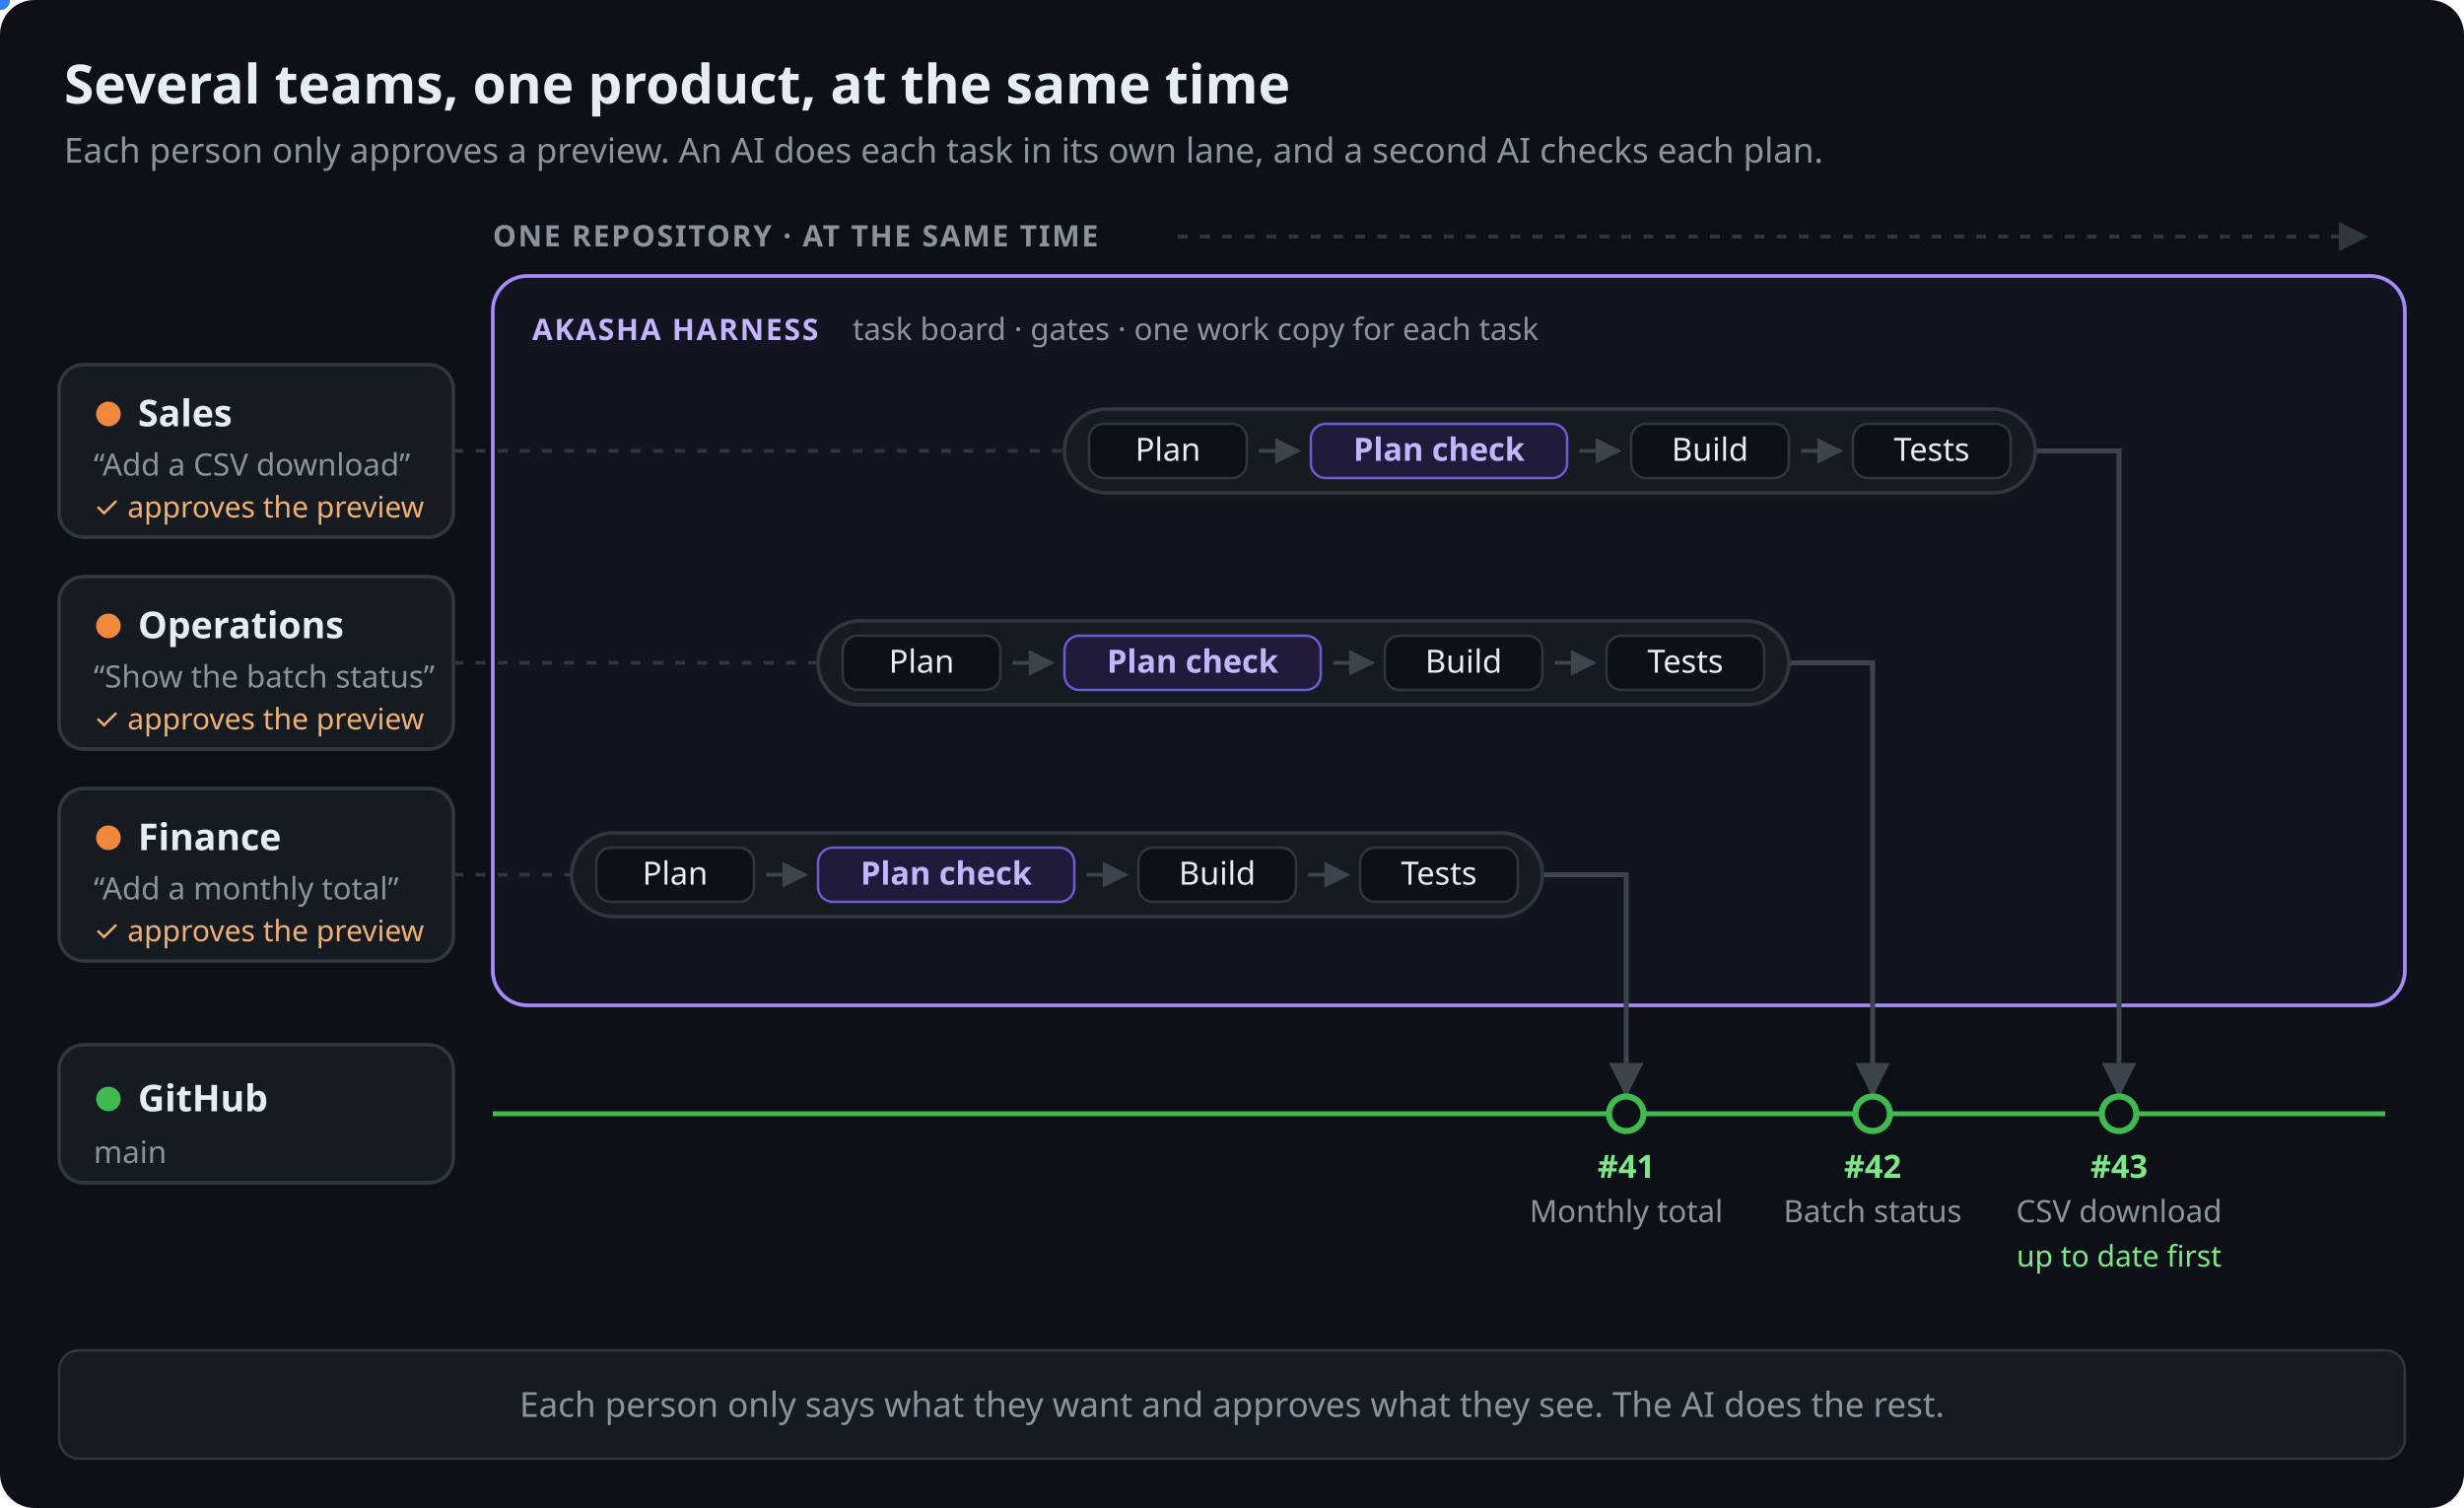
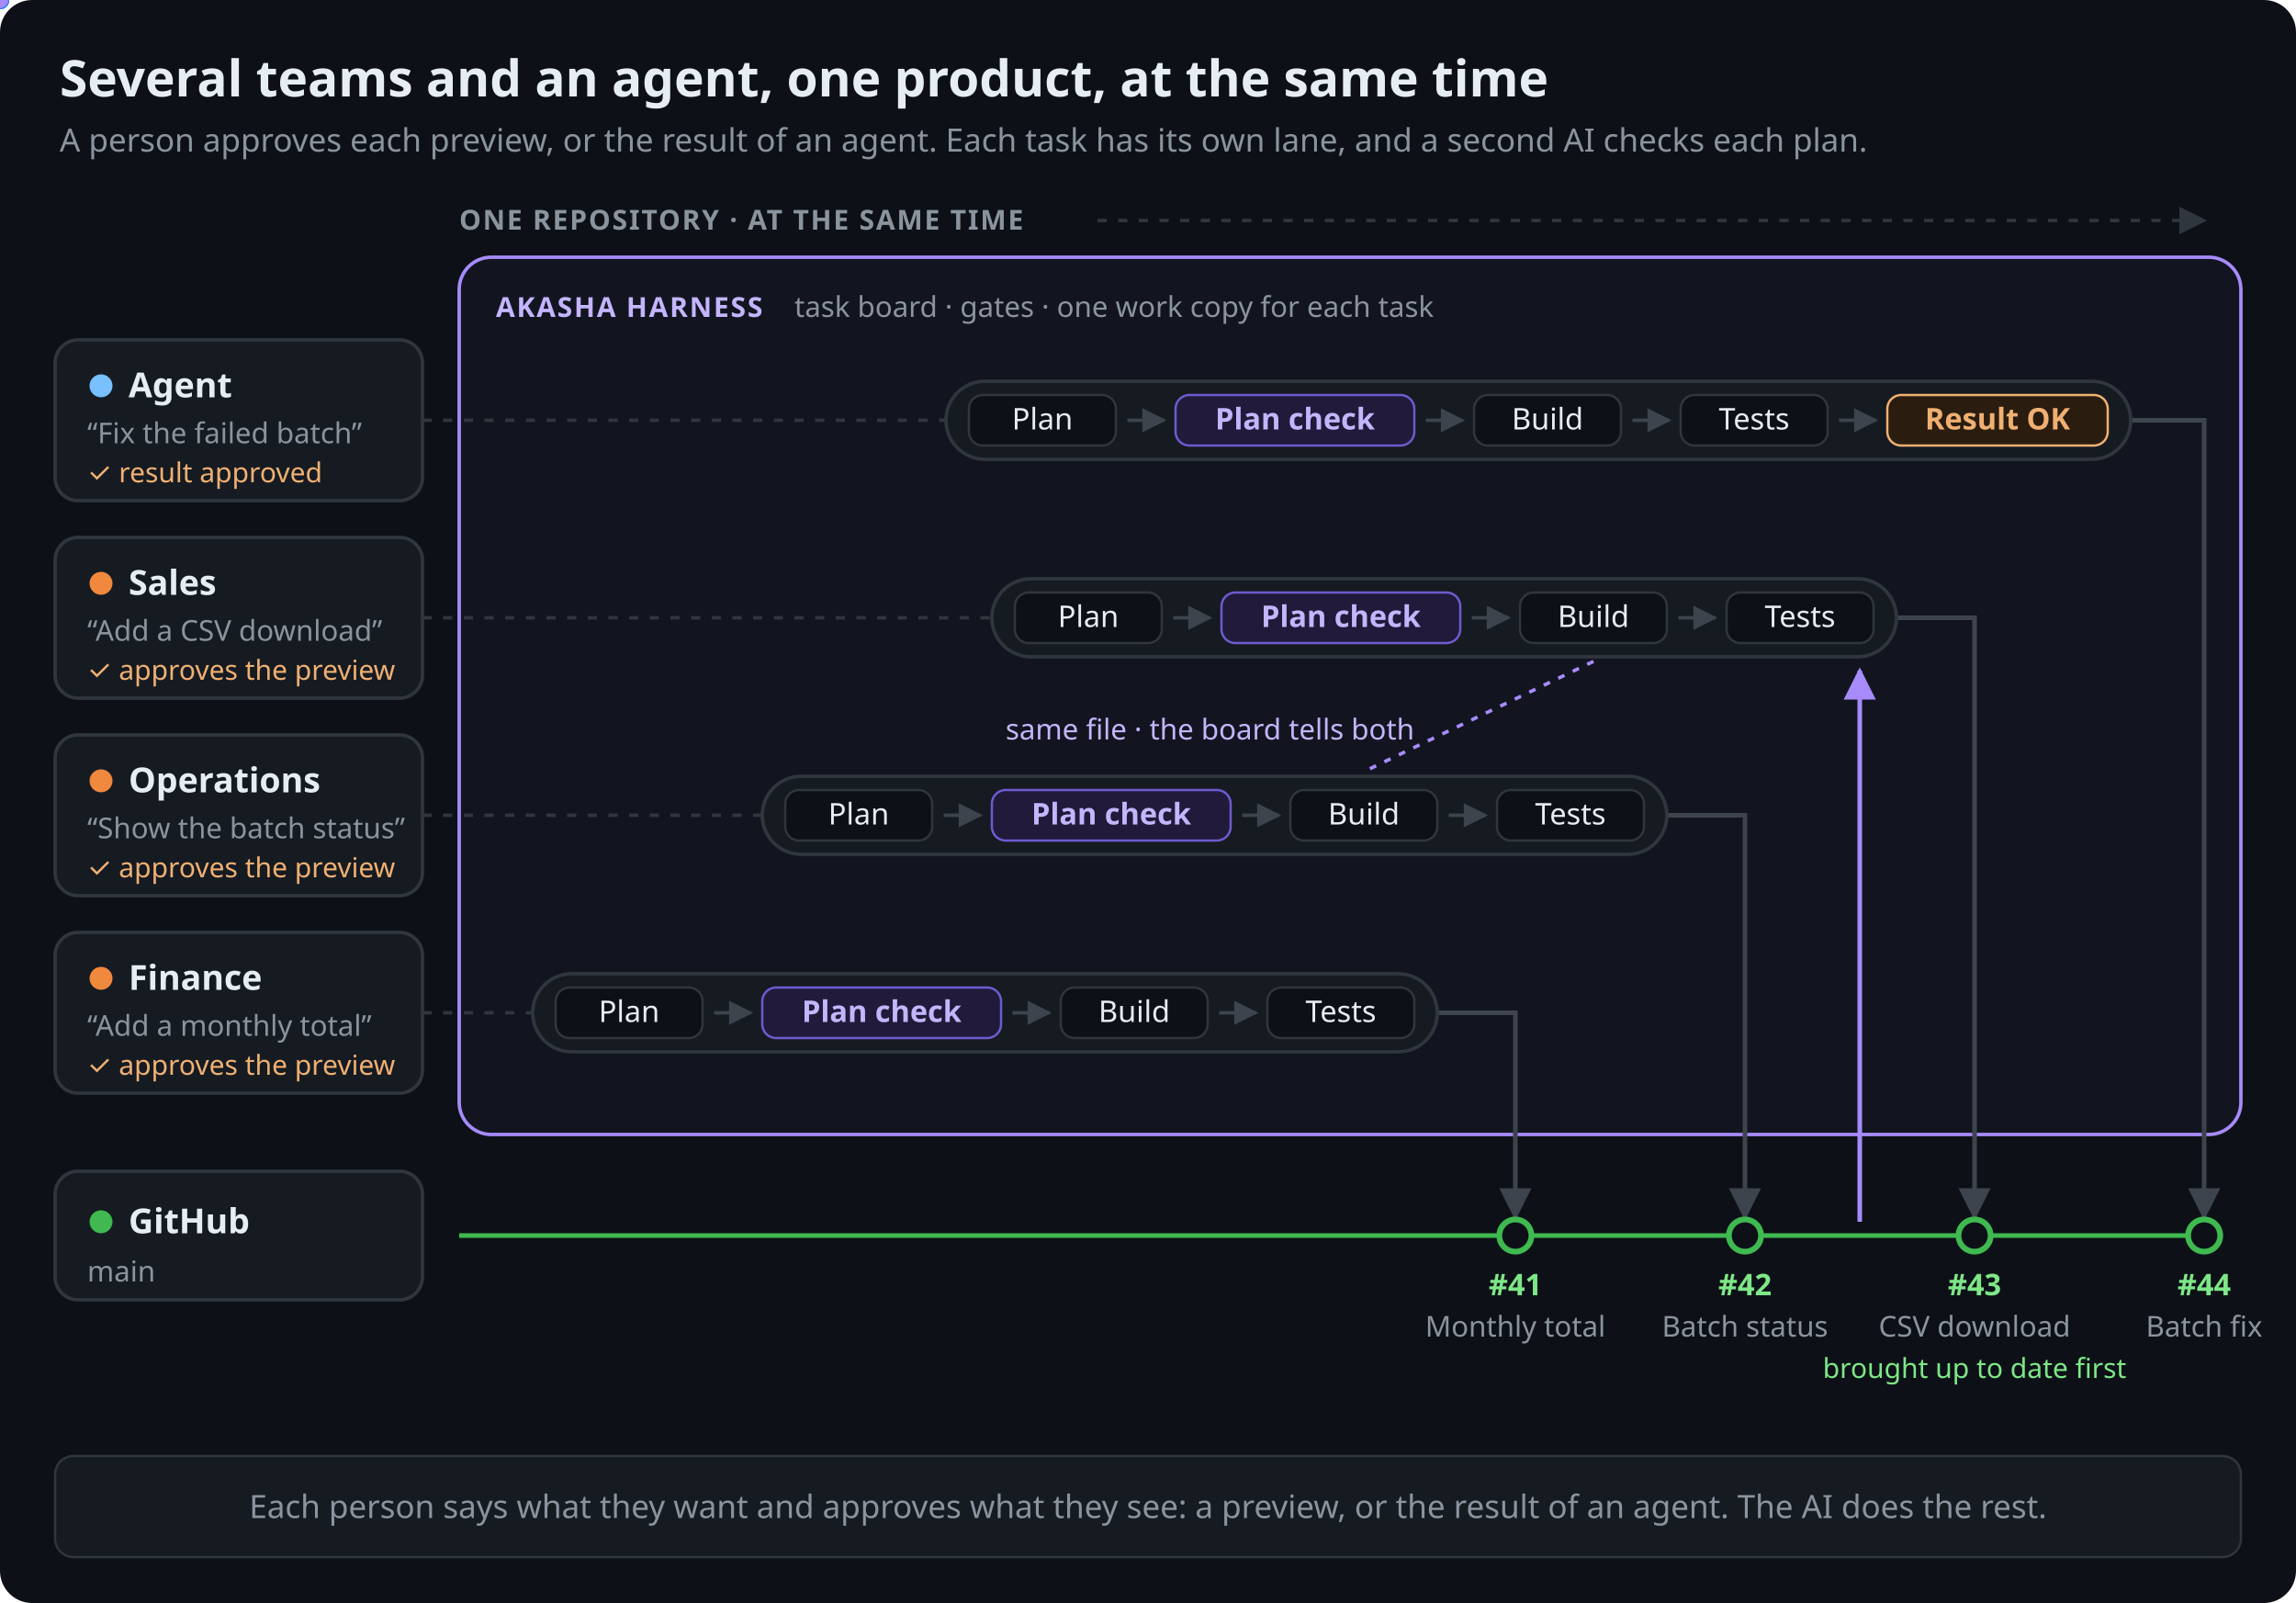
- <svg xmlns="http://www.w3.org/2000/svg" width="1000" height="612" viewBox="0 0 1000 612" role="img" aria-label="Several teams ask at the same time. Each person only approves a preview. For each task an AI plans, a second AI checks the plan, the AI builds and tests. The tasks of all teams merge into one product one by one, a later one brought up to date first.">
+ <svg xmlns="http://www.w3.org/2000/svg" width="1000" height="698" viewBox="0 0 1000 698" role="img" aria-label="Several teams and an agent ask at the same time. Each person approves only a preview; the person who asked an agent approves its result before the merge. For each task an AI plans, a second AI checks the plan, the AI builds and tests. The board tells two tasks that change the same file. The tasks merge into one product one by one, and a later one is brought up to date with the earlier merges first.">
  <style>
text{font-family:-apple-system,BlinkMacSystemFont,"Segoe UI","Noto Sans","Malgun Gothic",Helvetica,Arial,sans-serif;fill:#e6edf3}
.title{font-size:22px;font-weight:700}
.sub{font-size:14px;fill:#8b949e}
.label{font-size:12px;font-weight:600;letter-spacing:.06em;fill:#8b949e}
.akasha{font-size:12px;font-weight:700;letter-spacing:.06em;fill:#c4b5fd}
.name{font-size:15px;font-weight:700}
.small{font-size:12.5px;fill:#8b949e}
- .msg{font-size:13px;paint-order:stroke;stroke:#0d1117;stroke-width:5px;stroke-linejoin:round}
- .row{font-size:13px;font-weight:600}
.how{font-size:12.5px;fill:#8b949e}
.gate{font-size:12.5px;fill:#c4b5fd}
.who{font-size:12px;fill:#f0b072}
.gh{font-size:12px;fill:#7ee787}
- .ai{font-size:13px;fill:#79c0ff}
.foot{font-size:14px;fill:#8b949e}
- .code{font-family:ui-monospace,SFMono-Regular,Consolas,"Liberation Mono",monospace}
.bar{font-size:13px}
.commit{font-size:13px;font-weight:700;fill:#7ee787}
.gatehead{font-size:13px;font-weight:600;fill:#c4b5fd}
+ .okhead{font-size:13px;font-weight:600;fill:#f0b072}
@media (prefers-reduced-motion:reduce){.dot{display:none}}
</style>
  <defs>
    <marker id="head" viewBox="0 0 10 10" refX="9" refY="5" markerWidth="7" markerHeight="7" orient="auto">
      <path d="M0,0 L10,5 L0,10 z" fill="#3d444d" />
    </marker>
    <marker id="time" viewBox="0 0 10 10" refX="9" refY="5" markerWidth="8" markerHeight="8" orient="auto">
      <path d="M0,0 L10,5 L0,10 z" fill="#30363d" />
    </marker>
    <marker id="stack" viewBox="0 0 10 10" refX="9" refY="5" markerWidth="7" markerHeight="7" orient="auto">
      <path d="M0,0 L10,5 L0,10 z" fill="#a78bfa" />
    </marker>
  </defs>
-   <rect width="1000" height="612" rx="14" fill="#0d1117" />
-   <text x="26" y="42" class="title">Several teams, one product, at the same time</text>
-   <text x="26" y="66" class="sub">Each person only approves a preview. An AI does each task in its own lane, and a second AI checks each plan.</text>
+   <rect width="1000" height="698" rx="14" fill="#0d1117" />
+   <text x="26" y="42" class="title">Several teams and an agent, one product, at the same time</text>
+   <text x="26" y="66" class="sub">A person approves each preview, or the result of an agent. Each task has its own lane, and a second AI checks each plan.</text>
  <text x="200" y="100" class="label">ONE REPOSITORY · AT THE SAME TIME</text>
  <path d="M478,96 L960,96" stroke="#30363d" stroke-width="1.5" stroke-dasharray="4 5" marker-end="url(#time)" />
-   <rect x="200" y="112" width="776" height="296" rx="14" fill="#a78bfa" fill-opacity=".04" stroke="#a78bfa" stroke-width="1.5" />
+   <rect x="200" y="112" width="776" height="382" rx="14" fill="#a78bfa" fill-opacity=".04" stroke="#a78bfa" stroke-width="1.5" />
  <text x="216" y="138" class="akasha">AKASHA HARNESS</text>
  <text x="346" y="138" class="small">task board · gates · one work copy for each task</text>
-   <path d="M200,452 L968,452" stroke="#3fb950" stroke-width="2" />
-   <path d="M184,183 L432,183" stroke="#30363d" stroke-width="1.5" stroke-dasharray="4 5" />
-   <path d="M826,183 L860,183 L860,444" stroke="#3d444d" stroke-width="2" fill="none" marker-end="url(#head)" />
+   <path d="M200,538 L968,538" stroke="#3fb950" stroke-width="2" />
+   <path d="M184,183 L412,183" stroke="#30363d" stroke-width="1.5" stroke-dasharray="4 5" />
+   <path d="M928,183 L960,183 L960,530" stroke="#3d444d" stroke-width="2" fill="none" marker-end="url(#head)" />
  <circle r="4" fill="#2f81f7" class="dot">
-     <animateMotion dur="4s" begin="-0.0s" repeatCount="indefinite" path="M184,183 L860,183 L860,452" />
+     <animateMotion dur="4s" begin="-3.0s" repeatCount="indefinite" path="M184,183 L960,183 L960,538" />
  </circle>
-   <path d="M184,269 L332,269" stroke="#30363d" stroke-width="1.5" stroke-dasharray="4 5" />
-   <path d="M726,269 L760,269 L760,444" stroke="#3d444d" stroke-width="2" fill="none" marker-end="url(#head)" />
+   <path d="M184,269 L432,269" stroke="#30363d" stroke-width="1.5" stroke-dasharray="4 5" />
+   <path d="M826,269 L860,269 L860,530" stroke="#3d444d" stroke-width="2" fill="none" marker-end="url(#head)" />
  <circle r="4" fill="#2f81f7" class="dot">
-     <animateMotion dur="4s" begin="-1.3s" repeatCount="indefinite" path="M184,269 L760,269 L760,452" />
+     <animateMotion dur="4s" begin="-0.0s" repeatCount="indefinite" path="M184,269 L860,269 L860,538" />
  </circle>
-   <path d="M184,355 L232,355" stroke="#30363d" stroke-width="1.5" stroke-dasharray="4 5" />
-   <path d="M626,355 L660,355 L660,444" stroke="#3d444d" stroke-width="2" fill="none" marker-end="url(#head)" />
+   <path d="M184,355 L332,355" stroke="#30363d" stroke-width="1.5" stroke-dasharray="4 5" />
+   <path d="M726,355 L760,355 L760,530" stroke="#3d444d" stroke-width="2" fill="none" marker-end="url(#head)" />
  <circle r="4" fill="#2f81f7" class="dot">
-     <animateMotion dur="4s" begin="-2.6s" repeatCount="indefinite" path="M184,355 L660,355 L660,452" />
+     <animateMotion dur="4s" begin="-1.0s" repeatCount="indefinite" path="M184,355 L760,355 L760,538" />
+   </circle>
+   <path d="M184,441 L232,441" stroke="#30363d" stroke-width="1.5" stroke-dasharray="4 5" />
+   <path d="M626,441 L660,441 L660,530" stroke="#3d444d" stroke-width="2" fill="none" marker-end="url(#head)" />
+   <circle r="4" fill="#2f81f7" class="dot">
+     <animateMotion dur="4s" begin="-2.0s" repeatCount="indefinite" path="M184,441 L660,441 L660,538" />
  </circle>
  <rect x="24" y="148" width="160" height="70" rx="10" fill="#161b22" stroke="#30363d" stroke-width="1.5" />
-   <circle cx="44" cy="168" r="5" fill="#f0883e" />
-   <text x="56" y="173" class="name">Sales</text>
-   <text x="38" y="193" class="small">“Add a CSV download”</text>
-   <text x="38" y="210" class="who">✓ approves the preview</text>
-   <rect x="432" y="166" width="394" height="34" rx="17" fill="#161b22" stroke="#30363d" stroke-width="1.5" />
-   <rect x="442" y="172" width="64" height="22" rx="6" fill="#0d1117" stroke="#30363d" />
-   <text x="474.0" y="187" class="bar" text-anchor="middle">Plan</text>
-   <path d="M511,183 L527,183" stroke="#3d444d" stroke-width="1.5" marker-end="url(#head)" />
-   <rect x="532" y="172" width="104" height="22" rx="6" fill="#211a3a" stroke="#6d5bd0" />
-   <text x="584.0" y="187" class="gatehead" text-anchor="middle">Plan check</text>
-   <path d="M641,183 L657,183" stroke="#3d444d" stroke-width="1.5" marker-end="url(#head)" />
-   <rect x="662" y="172" width="64" height="22" rx="6" fill="#0d1117" stroke="#30363d" />
-   <text x="694.0" y="187" class="bar" text-anchor="middle">Build</text>
-   <path d="M731,183 L747,183" stroke="#3d444d" stroke-width="1.5" marker-end="url(#head)" />
-   <rect x="752" y="172" width="64" height="22" rx="6" fill="#0d1117" stroke="#30363d" />
-   <text x="784.0" y="187" class="bar" text-anchor="middle">Tests</text>
-   <circle cx="860" cy="452" r="7" fill="#0d1117" stroke="#3fb950" stroke-width="2.5" />
-   <text x="860" y="478" class="commit" text-anchor="middle">#43</text>
-   <text x="860" y="496" class="how" text-anchor="middle">CSV download</text>
+   <circle cx="44" cy="168" r="5" fill="#79c0ff" />
+   <text x="56" y="173" class="name">Agent</text>
+   <text x="38" y="193" class="small">“Fix the failed batch”</text>
+   <text x="38" y="210" class="who">✓ result approved</text>
+   <rect x="412" y="166" width="516" height="34" rx="17" fill="#161b22" stroke="#30363d" stroke-width="1.5" />
+   <rect x="422" y="172" width="64" height="22" rx="6" fill="#0d1117" stroke="#30363d" />
+   <text x="454.0" y="187" class="bar" text-anchor="middle">Plan</text>
+   <path d="M491,183 L507,183" stroke="#3d444d" stroke-width="1.5" marker-end="url(#head)" />
+   <rect x="512" y="172" width="104" height="22" rx="6" fill="#211a3a" stroke="#6d5bd0" />
+   <text x="564.0" y="187" class="gatehead" text-anchor="middle">Plan check</text>
+   <path d="M621,183 L637,183" stroke="#3d444d" stroke-width="1.5" marker-end="url(#head)" />
+   <rect x="642" y="172" width="64" height="22" rx="6" fill="#0d1117" stroke="#30363d" />
+   <text x="674.0" y="187" class="bar" text-anchor="middle">Build</text>
+   <path d="M711,183 L727,183" stroke="#3d444d" stroke-width="1.5" marker-end="url(#head)" />
+   <rect x="732" y="172" width="64" height="22" rx="6" fill="#0d1117" stroke="#30363d" />
+   <text x="764.0" y="187" class="bar" text-anchor="middle">Tests</text>
+   <path d="M801,183 L817,183" stroke="#3d444d" stroke-width="1.5" marker-end="url(#head)" />
+   <rect x="822" y="172" width="96" height="22" rx="6" fill="#2a1d0f" stroke="#f0b072" />
+   <text x="870.0" y="187" class="okhead" text-anchor="middle">Result OK</text>
+   <circle cx="960" cy="538" r="7" fill="#0d1117" stroke="#3fb950" stroke-width="2.5" />
+   <text x="960" y="564" class="commit" text-anchor="middle">#44</text>
+   <text x="960" y="582" class="how" text-anchor="middle">Batch fix</text>
  <rect x="24" y="234" width="160" height="70" rx="10" fill="#161b22" stroke="#30363d" stroke-width="1.5" />
  <circle cx="44" cy="254" r="5" fill="#f0883e" />
-   <text x="56" y="259" class="name">Operations</text>
-   <text x="38" y="279" class="small">“Show the batch status”</text>
+   <text x="56" y="259" class="name">Sales</text>
+   <text x="38" y="279" class="small">“Add a CSV download”</text>
  <text x="38" y="296" class="who">✓ approves the preview</text>
-   <rect x="332" y="252" width="394" height="34" rx="17" fill="#161b22" stroke="#30363d" stroke-width="1.5" />
-   <rect x="342" y="258" width="64" height="22" rx="6" fill="#0d1117" stroke="#30363d" />
-   <text x="374.0" y="273" class="bar" text-anchor="middle">Plan</text>
-   <path d="M411,269 L427,269" stroke="#3d444d" stroke-width="1.5" marker-end="url(#head)" />
-   <rect x="432" y="258" width="104" height="22" rx="6" fill="#211a3a" stroke="#6d5bd0" />
-   <text x="484.0" y="273" class="gatehead" text-anchor="middle">Plan check</text>
-   <path d="M541,269 L557,269" stroke="#3d444d" stroke-width="1.5" marker-end="url(#head)" />
-   <rect x="562" y="258" width="64" height="22" rx="6" fill="#0d1117" stroke="#30363d" />
-   <text x="594.0" y="273" class="bar" text-anchor="middle">Build</text>
-   <path d="M631,269 L647,269" stroke="#3d444d" stroke-width="1.5" marker-end="url(#head)" />
-   <rect x="652" y="258" width="64" height="22" rx="6" fill="#0d1117" stroke="#30363d" />
-   <text x="684.0" y="273" class="bar" text-anchor="middle">Tests</text>
-   <circle cx="760" cy="452" r="7" fill="#0d1117" stroke="#3fb950" stroke-width="2.5" />
-   <text x="760" y="478" class="commit" text-anchor="middle">#42</text>
-   <text x="760" y="496" class="how" text-anchor="middle">Batch status</text>
+   <rect x="432" y="252" width="394" height="34" rx="17" fill="#161b22" stroke="#30363d" stroke-width="1.5" />
+   <rect x="442" y="258" width="64" height="22" rx="6" fill="#0d1117" stroke="#30363d" />
+   <text x="474.0" y="273" class="bar" text-anchor="middle">Plan</text>
+   <path d="M511,269 L527,269" stroke="#3d444d" stroke-width="1.5" marker-end="url(#head)" />
+   <rect x="532" y="258" width="104" height="22" rx="6" fill="#211a3a" stroke="#6d5bd0" />
+   <text x="584.0" y="273" class="gatehead" text-anchor="middle">Plan check</text>
+   <path d="M641,269 L657,269" stroke="#3d444d" stroke-width="1.5" marker-end="url(#head)" />
+   <rect x="662" y="258" width="64" height="22" rx="6" fill="#0d1117" stroke="#30363d" />
+   <text x="694.0" y="273" class="bar" text-anchor="middle">Build</text>
+   <path d="M731,269 L747,269" stroke="#3d444d" stroke-width="1.5" marker-end="url(#head)" />
+   <rect x="752" y="258" width="64" height="22" rx="6" fill="#0d1117" stroke="#30363d" />
+   <text x="784.0" y="273" class="bar" text-anchor="middle">Tests</text>
+   <circle cx="860" cy="538" r="7" fill="#0d1117" stroke="#3fb950" stroke-width="2.5" />
+   <text x="860" y="564" class="commit" text-anchor="middle">#43</text>
+   <text x="860" y="582" class="how" text-anchor="middle">CSV download</text>
  <rect x="24" y="320" width="160" height="70" rx="10" fill="#161b22" stroke="#30363d" stroke-width="1.5" />
  <circle cx="44" cy="340" r="5" fill="#f0883e" />
-   <text x="56" y="345" class="name">Finance</text>
-   <text x="38" y="365" class="small">“Add a monthly total”</text>
+   <text x="56" y="345" class="name">Operations</text>
+   <text x="38" y="365" class="small">“Show the batch status”</text>
  <text x="38" y="382" class="who">✓ approves the preview</text>
-   <rect x="232" y="338" width="394" height="34" rx="17" fill="#161b22" stroke="#30363d" stroke-width="1.5" />
-   <rect x="242" y="344" width="64" height="22" rx="6" fill="#0d1117" stroke="#30363d" />
-   <text x="274.0" y="359" class="bar" text-anchor="middle">Plan</text>
-   <path d="M311,355 L327,355" stroke="#3d444d" stroke-width="1.5" marker-end="url(#head)" />
-   <rect x="332" y="344" width="104" height="22" rx="6" fill="#211a3a" stroke="#6d5bd0" />
-   <text x="384.0" y="359" class="gatehead" text-anchor="middle">Plan check</text>
-   <path d="M441,355 L457,355" stroke="#3d444d" stroke-width="1.5" marker-end="url(#head)" />
-   <rect x="462" y="344" width="64" height="22" rx="6" fill="#0d1117" stroke="#30363d" />
-   <text x="494.0" y="359" class="bar" text-anchor="middle">Build</text>
-   <path d="M531,355 L547,355" stroke="#3d444d" stroke-width="1.5" marker-end="url(#head)" />
-   <rect x="552" y="344" width="64" height="22" rx="6" fill="#0d1117" stroke="#30363d" />
-   <text x="584.0" y="359" class="bar" text-anchor="middle">Tests</text>
-   <circle cx="660" cy="452" r="7" fill="#0d1117" stroke="#3fb950" stroke-width="2.5" />
-   <text x="660" y="478" class="commit" text-anchor="middle">#41</text>
-   <text x="660" y="496" class="how" text-anchor="middle">Monthly total</text>
-   <text x="860" y="514" class="gh" text-anchor="middle">up to date first</text>
-   <rect x="24" y="424" width="160" height="56" rx="10" fill="#161b22" stroke="#30363d" stroke-width="1.5" />
-   <circle cx="44" cy="446" r="5" fill="#3fb950" />
-   <text x="56" y="451" class="name">GitHub</text>
-   <text x="38" y="472" class="small">main</text>
-   <rect x="24" y="548" width="952" height="44" rx="8" fill="#161b22" stroke="#30363d" />
-   <text x="500" y="575" class="foot" text-anchor="middle">Each person only says what they want and approves what they see. The AI does the rest.</text>
+   <rect x="332" y="338" width="394" height="34" rx="17" fill="#161b22" stroke="#30363d" stroke-width="1.5" />
+   <rect x="342" y="344" width="64" height="22" rx="6" fill="#0d1117" stroke="#30363d" />
+   <text x="374.0" y="359" class="bar" text-anchor="middle">Plan</text>
+   <path d="M411,355 L427,355" stroke="#3d444d" stroke-width="1.5" marker-end="url(#head)" />
+   <rect x="432" y="344" width="104" height="22" rx="6" fill="#211a3a" stroke="#6d5bd0" />
+   <text x="484.0" y="359" class="gatehead" text-anchor="middle">Plan check</text>
+   <path d="M541,355 L557,355" stroke="#3d444d" stroke-width="1.5" marker-end="url(#head)" />
+   <rect x="562" y="344" width="64" height="22" rx="6" fill="#0d1117" stroke="#30363d" />
+   <text x="594.0" y="359" class="bar" text-anchor="middle">Build</text>
+   <path d="M631,355 L647,355" stroke="#3d444d" stroke-width="1.5" marker-end="url(#head)" />
+   <rect x="652" y="344" width="64" height="22" rx="6" fill="#0d1117" stroke="#30363d" />
+   <text x="684.0" y="359" class="bar" text-anchor="middle">Tests</text>
+   <circle cx="760" cy="538" r="7" fill="#0d1117" stroke="#3fb950" stroke-width="2.5" />
+   <text x="760" y="564" class="commit" text-anchor="middle">#42</text>
+   <text x="760" y="582" class="how" text-anchor="middle">Batch status</text>
+   <path d="M694,288 L594,336" stroke="#a78bfa" stroke-width="1.5" stroke-dasharray="3 4" />
+   <text x="616" y="322" class="gate" text-anchor="end">same file · the board tells both</text>
+   <rect x="24" y="406" width="160" height="70" rx="10" fill="#161b22" stroke="#30363d" stroke-width="1.5" />
+   <circle cx="44" cy="426" r="5" fill="#f0883e" />
+   <text x="56" y="431" class="name">Finance</text>
+   <text x="38" y="451" class="small">“Add a monthly total”</text>
+   <text x="38" y="468" class="who">✓ approves the preview</text>
+   <rect x="232" y="424" width="394" height="34" rx="17" fill="#161b22" stroke="#30363d" stroke-width="1.5" />
+   <rect x="242" y="430" width="64" height="22" rx="6" fill="#0d1117" stroke="#30363d" />
+   <text x="274.0" y="445" class="bar" text-anchor="middle">Plan</text>
+   <path d="M311,441 L327,441" stroke="#3d444d" stroke-width="1.5" marker-end="url(#head)" />
+   <rect x="332" y="430" width="104" height="22" rx="6" fill="#211a3a" stroke="#6d5bd0" />
+   <text x="384.0" y="445" class="gatehead" text-anchor="middle">Plan check</text>
+   <path d="M441,441 L457,441" stroke="#3d444d" stroke-width="1.5" marker-end="url(#head)" />
+   <rect x="462" y="430" width="64" height="22" rx="6" fill="#0d1117" stroke="#30363d" />
+   <text x="494.0" y="445" class="bar" text-anchor="middle">Build</text>
+   <path d="M531,441 L547,441" stroke="#3d444d" stroke-width="1.5" marker-end="url(#head)" />
+   <rect x="552" y="430" width="64" height="22" rx="6" fill="#0d1117" stroke="#30363d" />
+   <text x="584.0" y="445" class="bar" text-anchor="middle">Tests</text>
+   <circle cx="660" cy="538" r="7" fill="#0d1117" stroke="#3fb950" stroke-width="2.5" />
+   <text x="660" y="564" class="commit" text-anchor="middle">#41</text>
+   <text x="660" y="582" class="how" text-anchor="middle">Monthly total</text>
+   <path d="M810,532 L810,292" stroke="#a78bfa" stroke-width="2" fill="none" marker-end="url(#stack)" />
+   <circle r="3.5" fill="#a78bfa" class="dot">
+     <animateMotion dur="4s" begin="-0.5s" repeatCount="indefinite" path="M810,538 L810,290" />
+   </circle>
+   <text x="860" y="600" class="gh" text-anchor="middle">brought up to date first</text>
+   <rect x="24" y="510" width="160" height="56" rx="10" fill="#161b22" stroke="#30363d" stroke-width="1.5" />
+   <circle cx="44" cy="532" r="5" fill="#3fb950" />
+   <text x="56" y="537" class="name">GitHub</text>
+   <text x="38" y="558" class="small">main</text>
+   <rect x="24" y="634" width="952" height="44" rx="8" fill="#161b22" stroke="#30363d" />
+   <text x="500" y="661" class="foot" text-anchor="middle">Each person says what they want and approves what they see: a preview, or the result of an agent. The AI does the rest.</text>
</svg>
